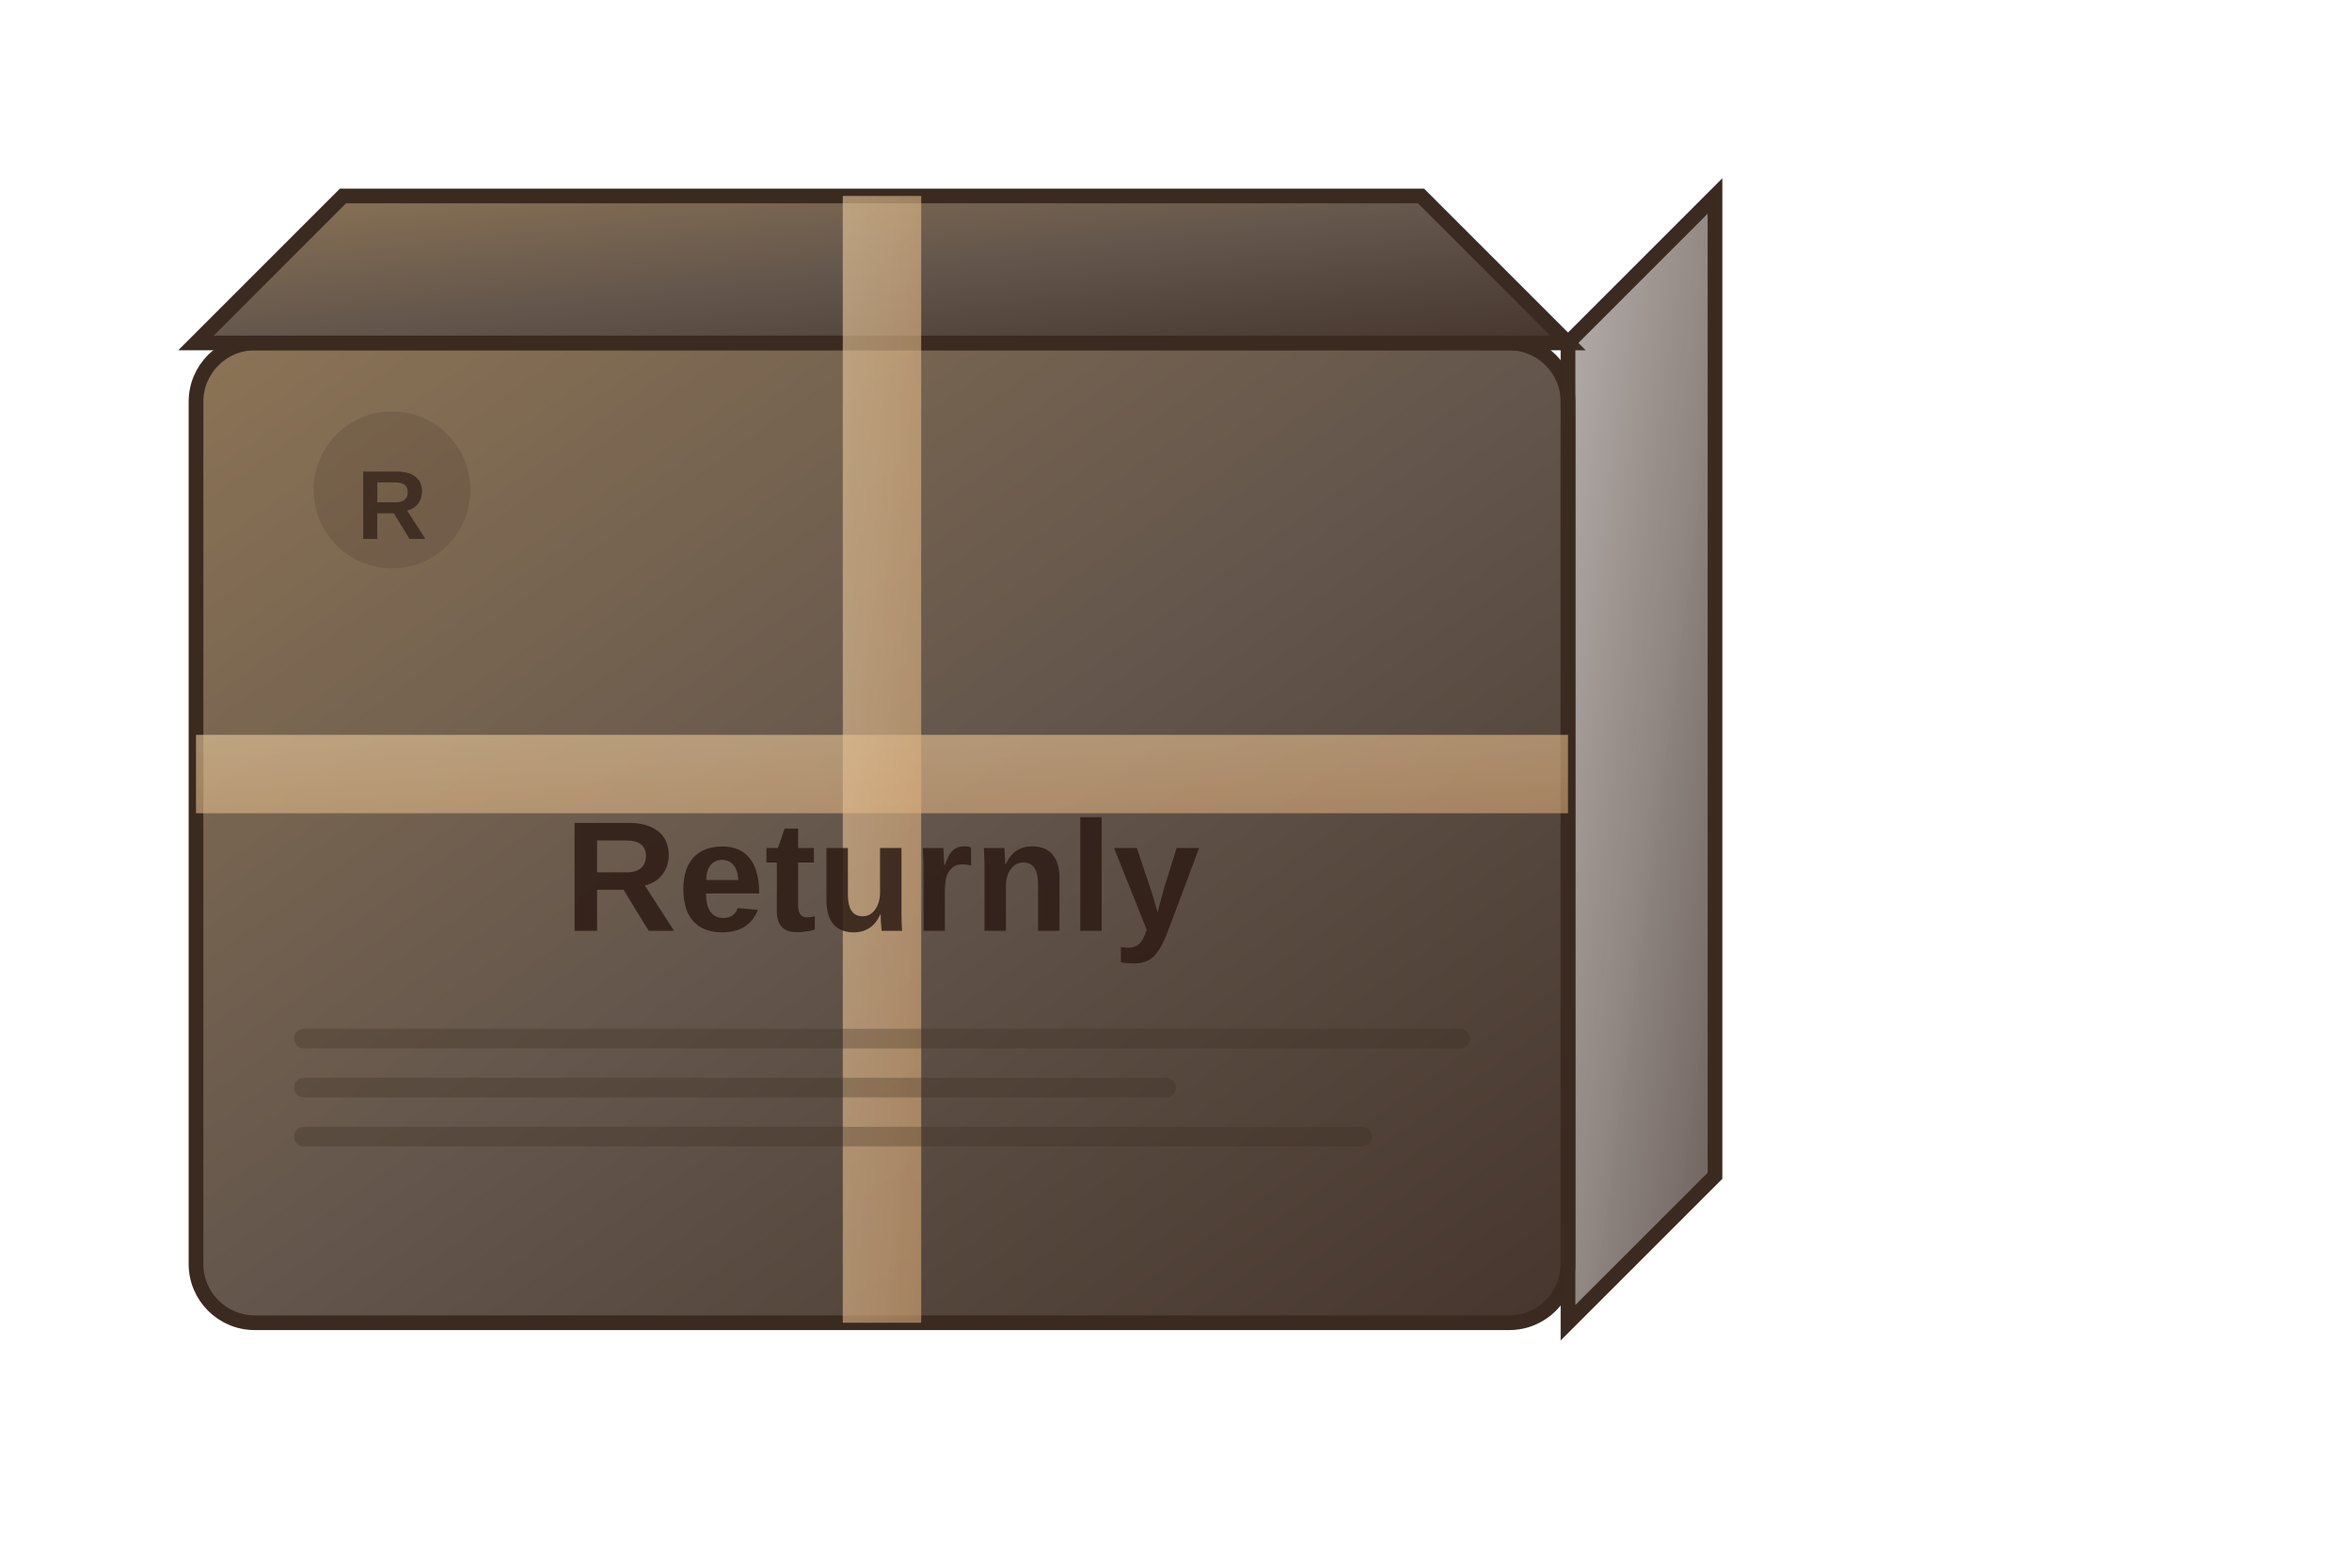
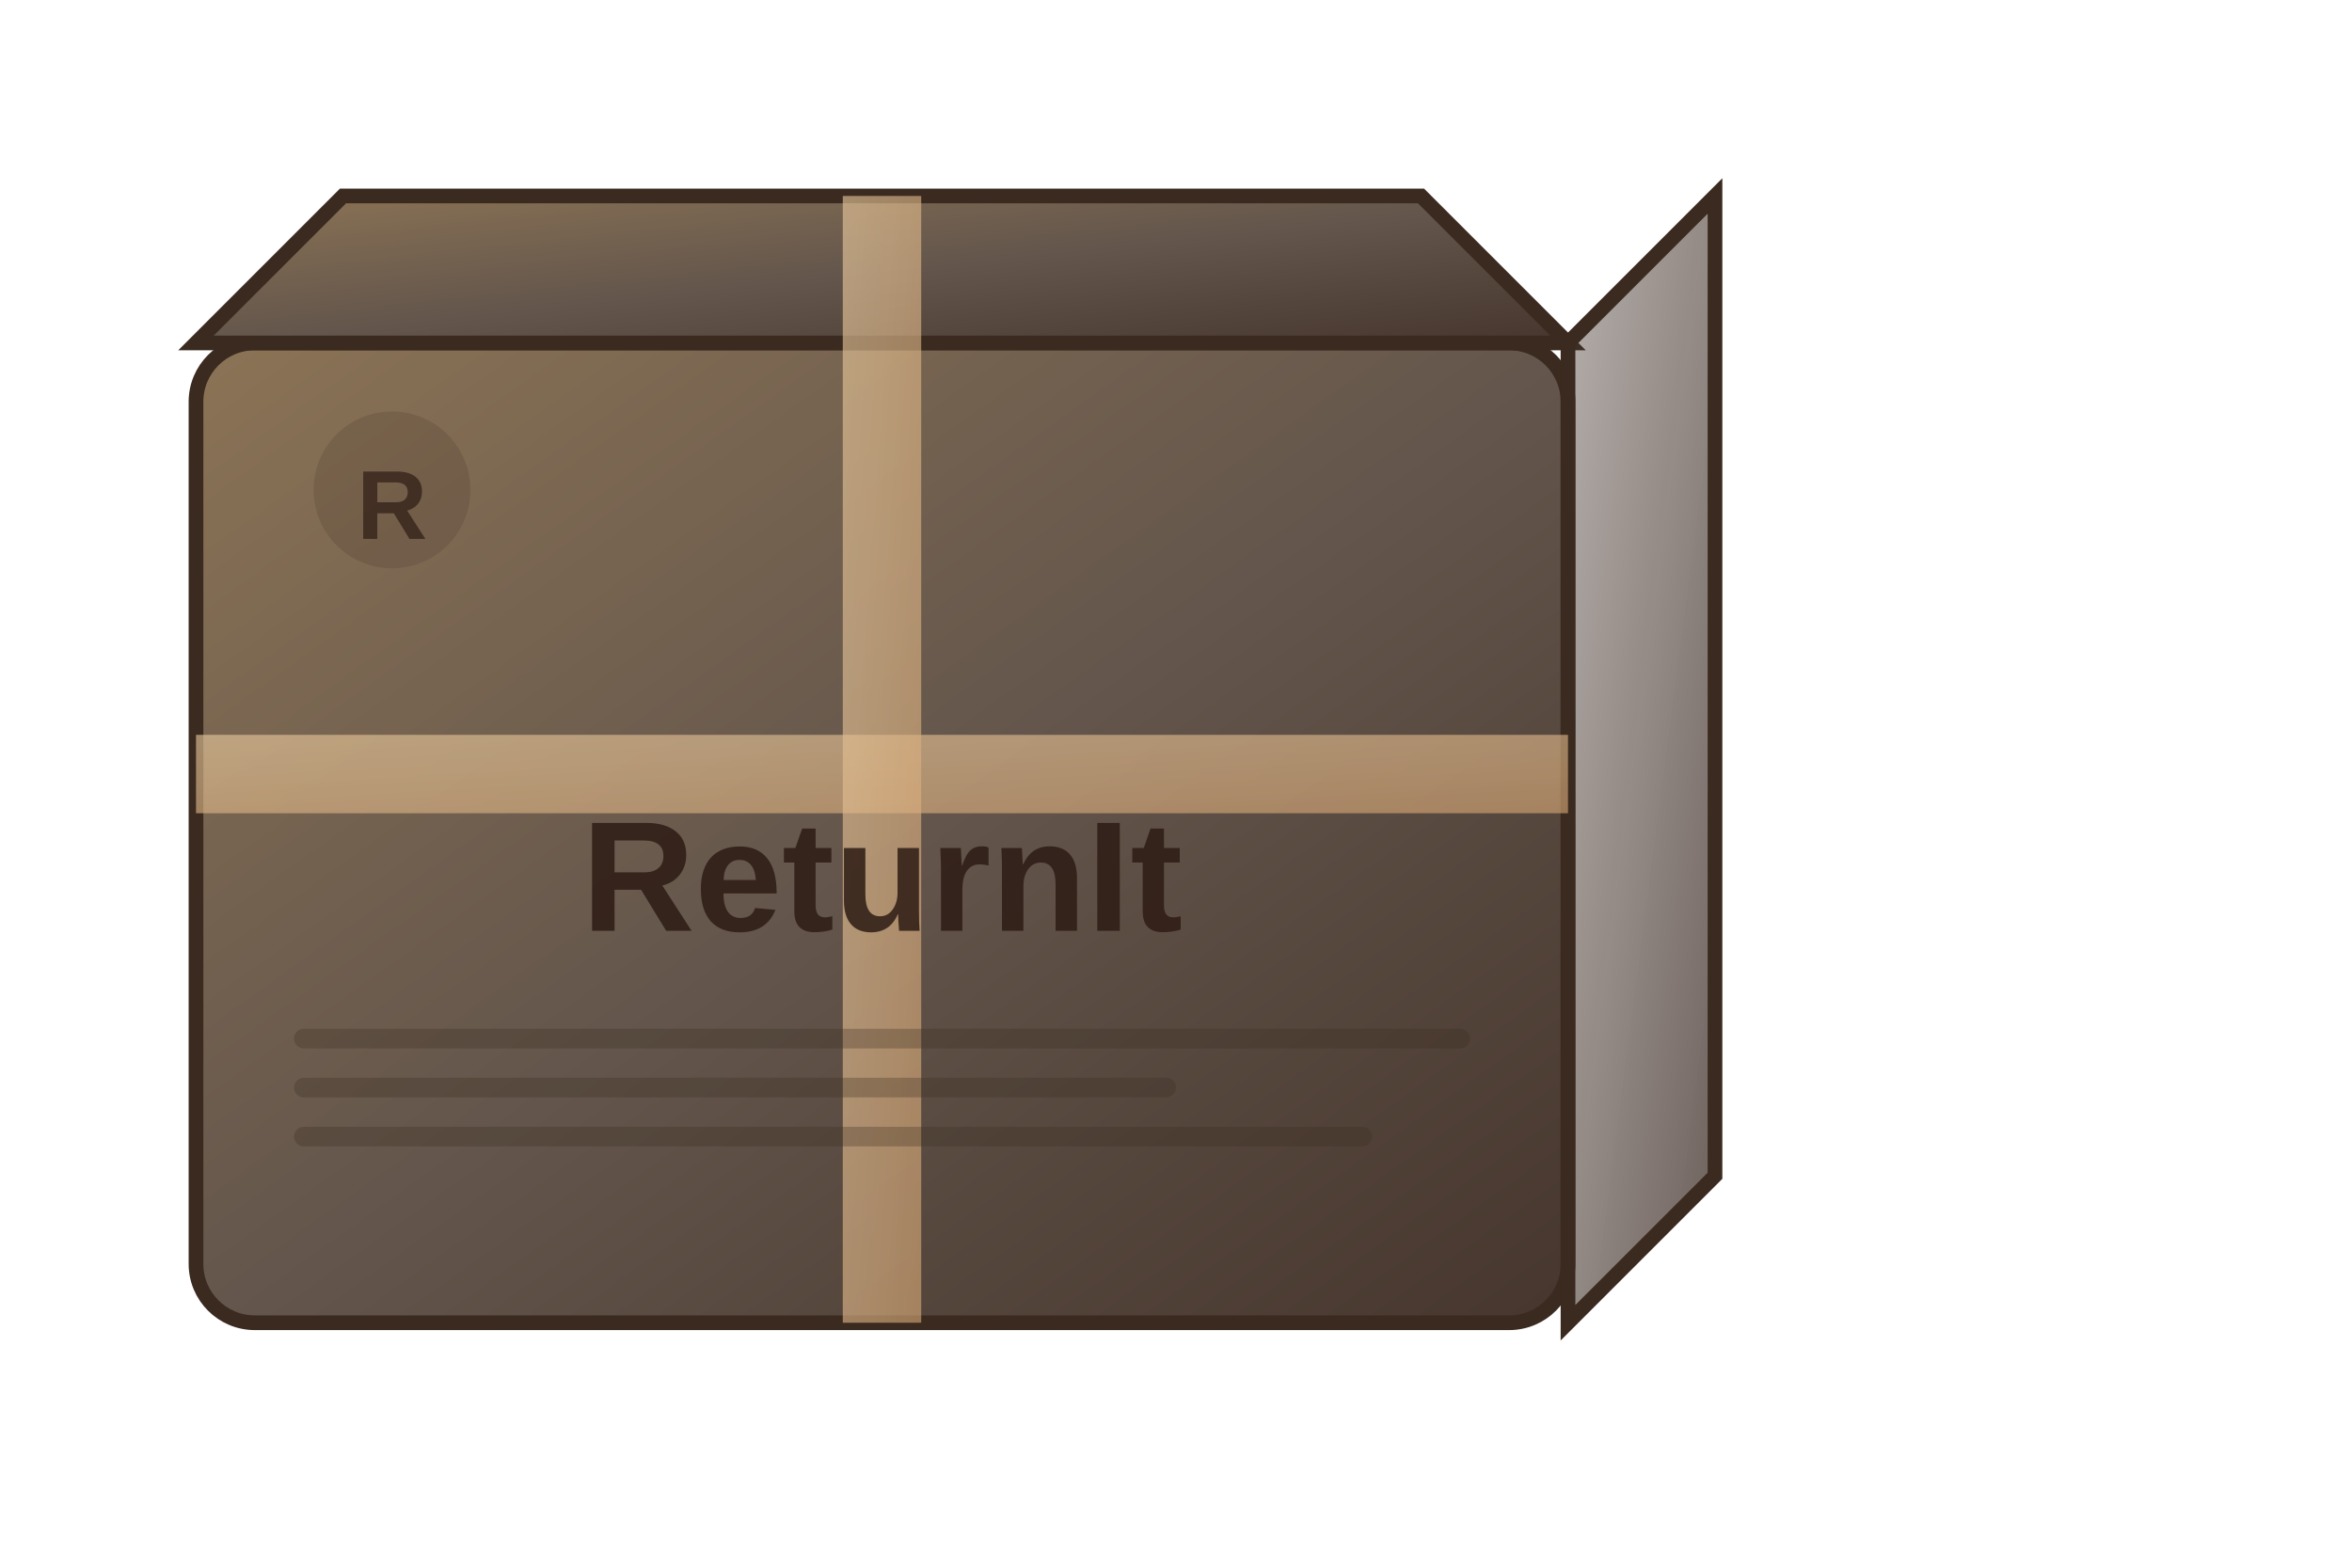
<svg xmlns="http://www.w3.org/2000/svg" width="240" height="160" viewBox="0 0 240 160">
  <defs>
    <linearGradient id="deepCardboard" x1="0%" y1="0%" x2="100%" y2="100%">
      <stop offset="0%" style="stop-color:#8B7355;stop-opacity:1" />
      <stop offset="50%" style="stop-color:#64564C;stop-opacity:1" />
      <stop offset="100%" style="stop-color:#46362D;stop-opacity:1" />
    </linearGradient>
    <linearGradient id="boxShadow" x1="0%" y1="0%" x2="100%" y2="100%">
      <stop offset="0%" style="stop-color:#46362D;stop-opacity:0.4" />
      <stop offset="100%" style="stop-color:#2D1B14;stop-opacity:0.7" />
    </linearGradient>
    <linearGradient id="shippingTape" x1="0%" y1="0%" x2="100%" y2="100%">
      <stop offset="0%" style="stop-color:#E6C79C;stop-opacity:0.9" />
      <stop offset="100%" style="stop-color:#D4A574;stop-opacity:0.9" />
    </linearGradient>
  </defs>
  <g transform="translate(20,20)">
    <rect x="0" y="15" width="140" height="100" fill="url(#deepCardboard)" stroke="#3A2A1F" stroke-width="1.5" rx="6" />
    <polygon points="0,15 15,0 125,0 140,15" fill="url(#deepCardboard)" stroke="#3A2A1F" stroke-width="1.5" />
    <polygon points="140,15 155,0 155,100 140,115" fill="url(#boxShadow)" stroke="#3A2A1F" stroke-width="1.5" />
    <rect x="0" y="55" width="140" height="8" fill="url(#shippingTape)" opacity="0.7" />
    <rect x="66" y="0" width="8" height="115" fill="url(#shippingTape)" opacity="0.7" />
    <text x="70" y="75" font-family="Arial, sans-serif" font-size="16" font-weight="bold" text-anchor="middle" fill="#2D1B14" opacity="0.85">
-       Returnly
+       ReturnIt
    </text>
    <rect x="10" y="85" width="120" height="2" fill="#3A2A1F" opacity="0.3" rx="1" />
    <rect x="10" y="90" width="90" height="2" fill="#3A2A1F" opacity="0.3" rx="1" />
    <rect x="10" y="95" width="110" height="2" fill="#3A2A1F" opacity="0.3" rx="1" />
    <circle cx="20" cy="30" r="8" fill="#2D1B14" opacity="0.15" />
    <text x="20" y="35" font-family="Arial, sans-serif" font-size="10" font-weight="bold" text-anchor="middle" fill="#2D1B14" opacity="0.7">
      R
    </text>
  </g>
</svg>
